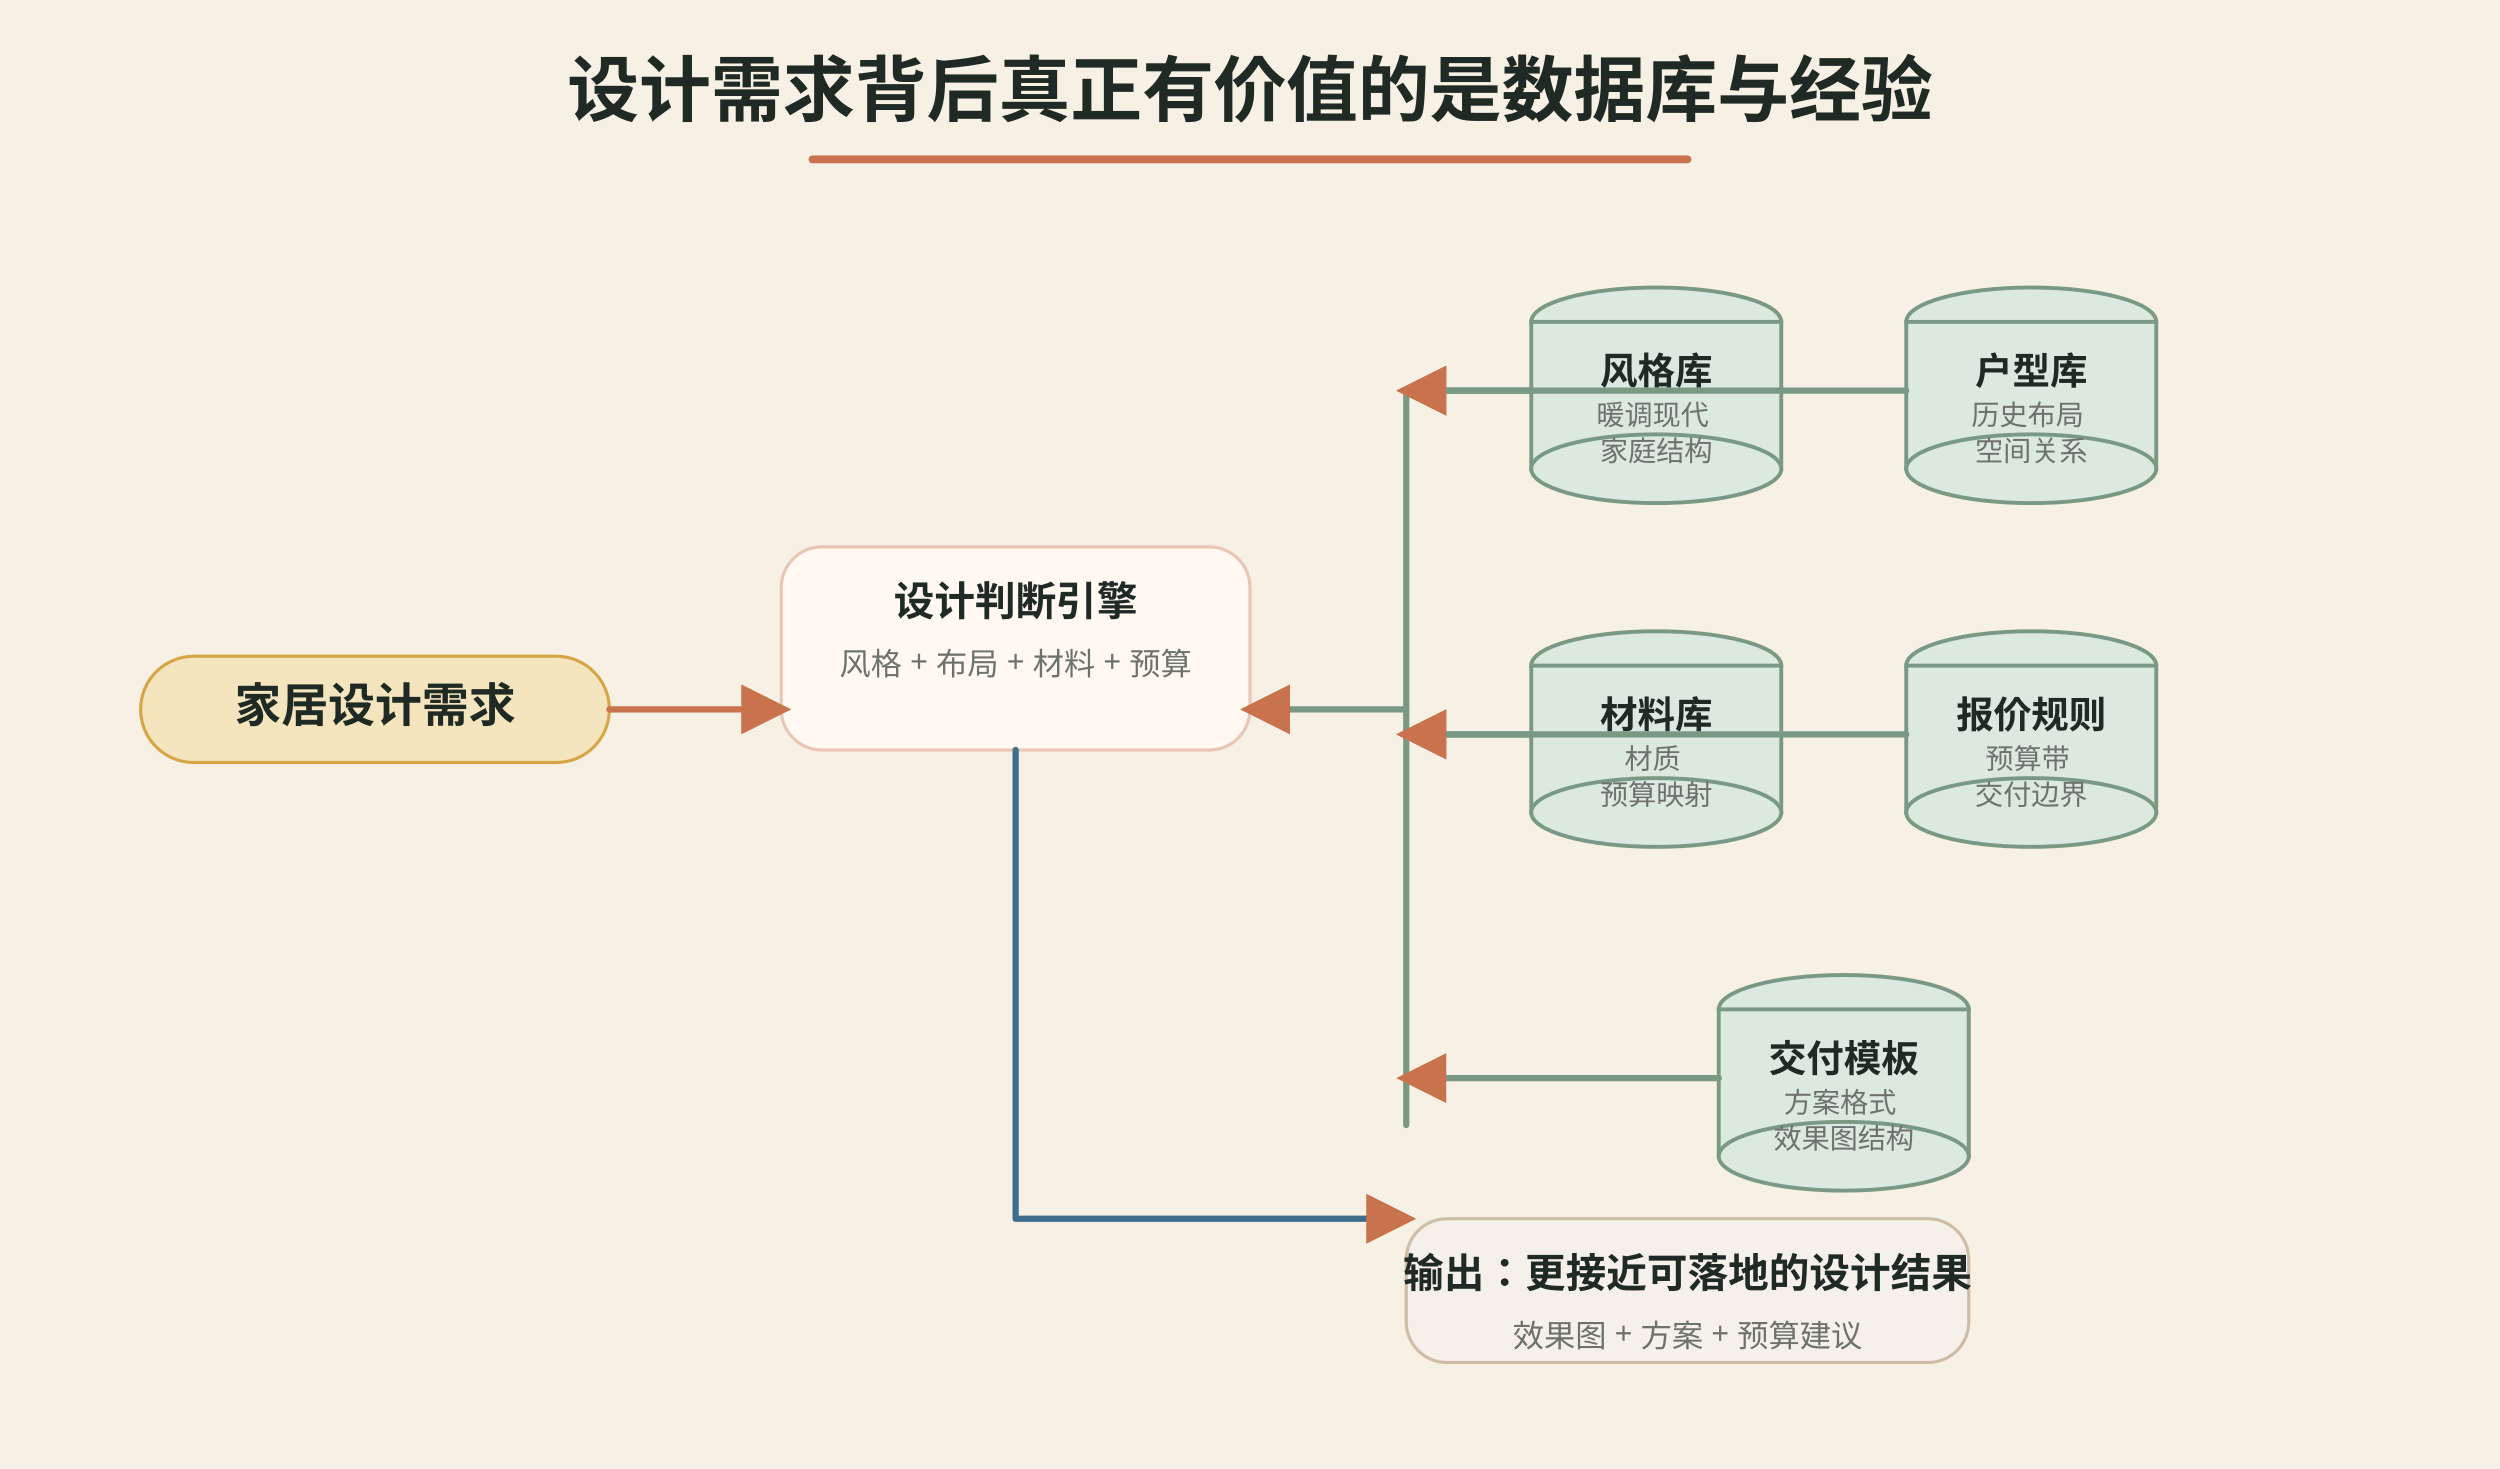
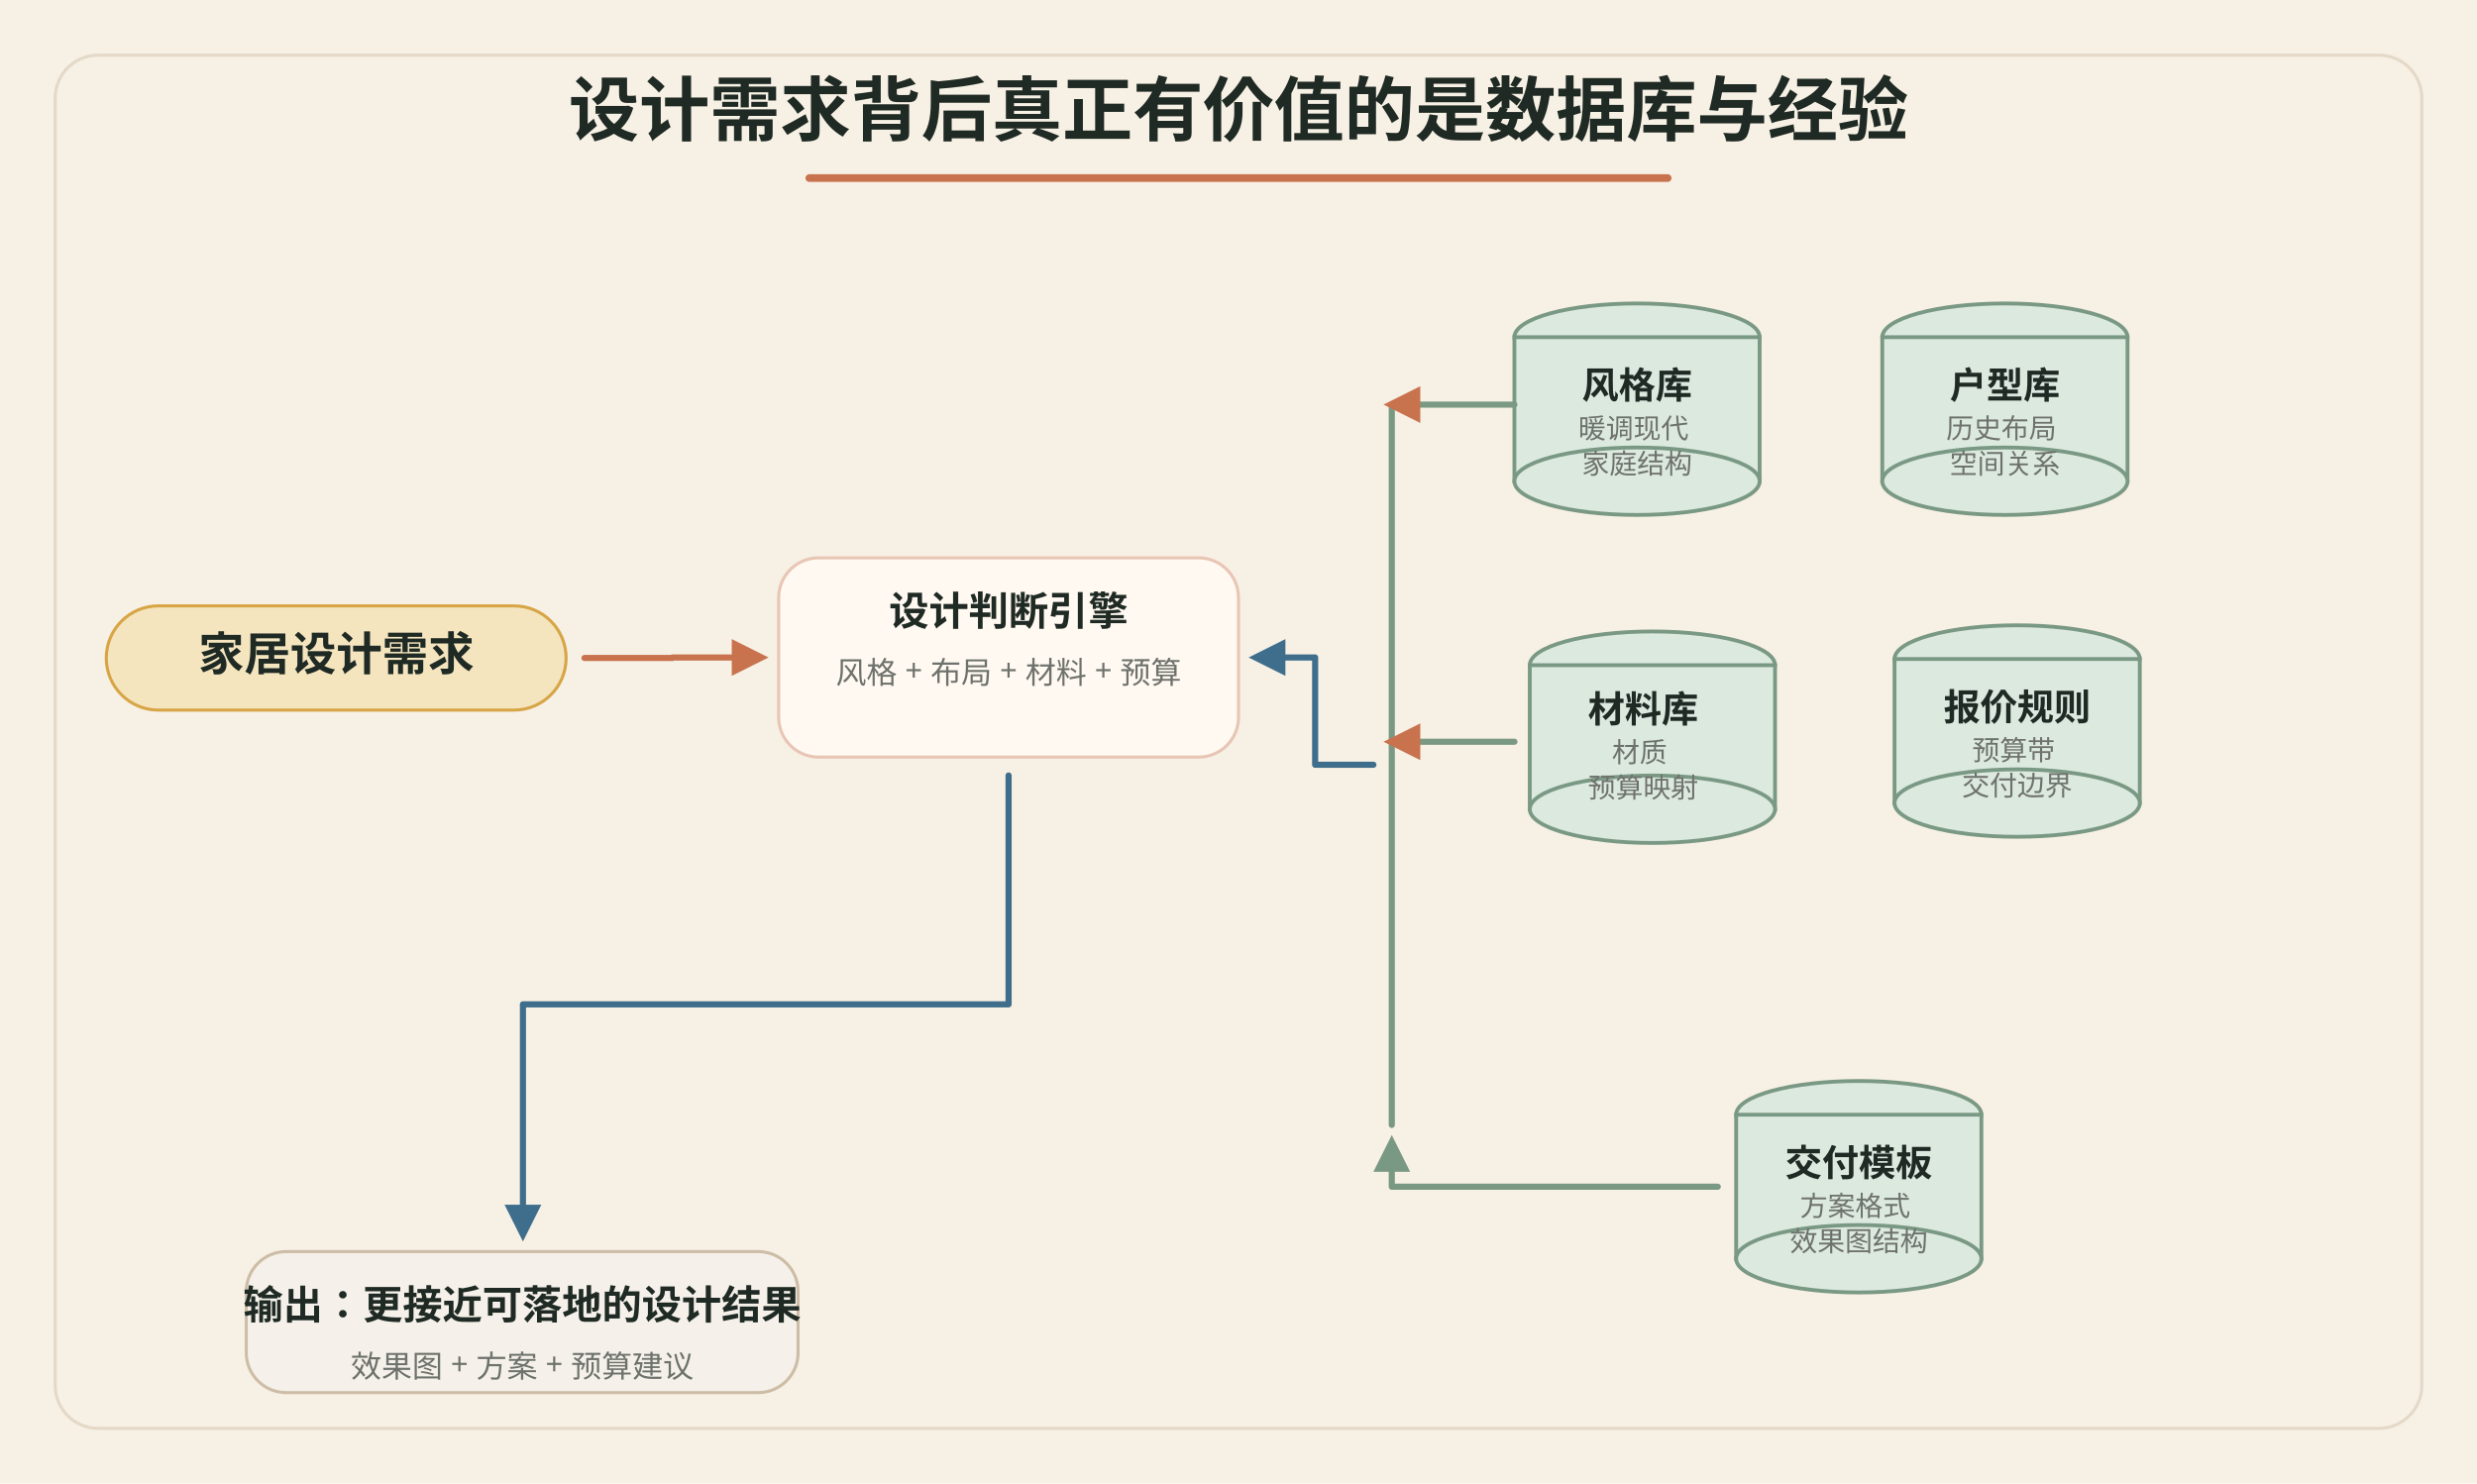
- <svg xmlns="http://www.w3.org/2000/svg" width="1600" height="940" viewBox="0 0 1600 940">
+ <svg xmlns="http://www.w3.org/2000/svg" width="1616" height="968" viewBox="0 0 1616 968">
  <defs>
-     <marker id="arrow" viewBox="0 0 10 10" refX="8" refY="5" markerWidth="8" markerHeight="8" orient="auto-start-reverse">
-       <path d="M 0 0 L 10 5 L 0 10 z" fill="#C8734E" />
+     <marker id="canvasArrowExport-_C8734E" viewBox="0 0 8 8" refX="6.2" refY="4" markerWidth="6" markerHeight="6" orient="auto-start-reverse">
+       <path d="M 0 0 L 8 4 L 0 8 z" fill="#C8734E" />
+     </marker>
+     <marker id="canvasArrowExport-_3F6E8C" viewBox="0 0 8 8" refX="6.2" refY="4" markerWidth="6" markerHeight="6" orient="auto-start-reverse">
+       <path d="M 0 0 L 8 4 L 0 8 z" fill="#3F6E8C" />
+     </marker>
+     <marker id="canvasArrowExport-_3f6e8c" viewBox="0 0 8 8" refX="6.2" refY="4" markerWidth="6" markerHeight="6" orient="auto-start-reverse">
+       <path d="M 0 0 L 8 4 L 0 8 z" fill="#3f6e8c" />
+     </marker>
+     <marker id="canvasArrowExport-_7a9984" viewBox="0 0 8 8" refX="6.2" refY="4" markerWidth="6" markerHeight="6" orient="auto-start-reverse">
+       <path d="M 0 0 L 8 4 L 0 8 z" fill="#7a9984" />
    </marker>
  </defs>
-   <rect x="0" y="0" width="1600" height="940" rx="0" ry="0" fill="#F7F0E4" stroke="none" stroke-width="2" />
-   <text x="800" y="74" text-anchor="middle" font-size="46" font-weight="700" font-family="'Noto Serif SC','Source Han Serif SC','Songti SC',serif" fill="#1F2A24">
-     <tspan x="800" y="74">设计需求背后真正有价值的是数据库与经验</tspan>
-   </text>
-   <line x1="520" y1="102" x2="1080" y2="102" stroke="#C8734E" stroke-width="5" stroke-linecap="round" />
-   <rect x="90" y="420" width="300" height="68" rx="34" ry="34" fill="#F4E5BF" stroke="#D7A545" stroke-width="2" />
-   <text x="240" y="462" text-anchor="middle" font-size="30" font-weight="600" font-family="'Noto Sans SC','PingFang SC','Microsoft YaHei',sans-serif" fill="#1F2A24">
-     <tspan x="240" y="462">家居设计需求</tspan>
-   </text>
-   <rect x="500" y="350" width="300" height="130" rx="26" ry="26" fill="#FFF9F1" stroke="#E8C5B5" stroke-width="2" />
-   <text x="650" y="394" text-anchor="middle" font-size="26" font-weight="700" font-family="'Noto Sans SC','PingFang SC','Microsoft YaHei',sans-serif" fill="#1F2A24">
-     <tspan x="650" y="394">设计判断引擎</tspan>
-   </text>
-   <text x="650" y="432" text-anchor="middle" font-size="20" font-weight="500" font-family="'Noto Sans SC','PingFang SC','Microsoft YaHei',sans-serif" fill="#6E726C">
-     <tspan x="650" y="432">风格 + 布局 + 材料 + 预算</tspan>
-   </text>
-   <ellipse cx="1060" cy="206" rx="80" ry="22" fill="#DCE9DF" stroke="#7A9984" stroke-width="2.5" />
-   <rect x="980" y="206" width="160" height="94" rx="0" ry="0" fill="#DCE9DF" stroke="#7A9984" stroke-width="2.5" />
-   <ellipse cx="1060" cy="300" rx="80" ry="22" fill="#DCE9DF" stroke="#7A9984" stroke-width="2.5" />
-   <text x="1060" y="246" text-anchor="middle" font-size="24" font-weight="700" font-family="'Noto Sans SC','PingFang SC','Microsoft YaHei',sans-serif" fill="#1F2A24">
-     <tspan x="1060" y="246">风格库</tspan>
-   </text>
-   <text x="1060" y="272" text-anchor="middle" font-size="18" font-weight="500" font-family="'Noto Sans SC','PingFang SC','Microsoft YaHei',sans-serif" fill="#6E726C">
-     <tspan x="1060" y="272">暖调现代</tspan>
-     <tspan x="1060" y="295.04">家庭结构</tspan>
-   </text>
-   <ellipse cx="1300" cy="206" rx="80" ry="22" fill="#DCE9DF" stroke="#7A9984" stroke-width="2.5" />
-   <rect x="1220" y="206" width="160" height="94" rx="0" ry="0" fill="#DCE9DF" stroke="#7A9984" stroke-width="2.5" />
-   <ellipse cx="1300" cy="300" rx="80" ry="22" fill="#DCE9DF" stroke="#7A9984" stroke-width="2.5" />
-   <text x="1300" y="246" text-anchor="middle" font-size="24" font-weight="700" font-family="'Noto Sans SC','PingFang SC','Microsoft YaHei',sans-serif" fill="#1F2A24">
-     <tspan x="1300" y="246">户型库</tspan>
-   </text>
-   <text x="1300" y="272" text-anchor="middle" font-size="18" font-weight="500" font-family="'Noto Sans SC','PingFang SC','Microsoft YaHei',sans-serif" fill="#6E726C">
-     <tspan x="1300" y="272">历史布局</tspan>
-     <tspan x="1300" y="295.04">空间关系</tspan>
-   </text>
-   <ellipse cx="1060" cy="426" rx="80" ry="22" fill="#DCE9DF" stroke="#7A9984" stroke-width="2.5" />
-   <rect x="980" y="426" width="160" height="94" rx="0" ry="0" fill="#DCE9DF" stroke="#7A9984" stroke-width="2.5" />
-   <ellipse cx="1060" cy="520" rx="80" ry="22" fill="#DCE9DF" stroke="#7A9984" stroke-width="2.5" />
-   <text x="1060" y="466" text-anchor="middle" font-size="24" font-weight="700" font-family="'Noto Sans SC','PingFang SC','Microsoft YaHei',sans-serif" fill="#1F2A24">
-     <tspan x="1060" y="466">材料库</tspan>
-   </text>
-   <text x="1060" y="492" text-anchor="middle" font-size="18" font-weight="500" font-family="'Noto Sans SC','PingFang SC','Microsoft YaHei',sans-serif" fill="#6E726C">
-     <tspan x="1060" y="492">材质</tspan>
-     <tspan x="1060" y="515.04">预算映射</tspan>
-   </text>
-   <ellipse cx="1300" cy="426" rx="80" ry="22" fill="#DCE9DF" stroke="#7A9984" stroke-width="2.5" />
-   <rect x="1220" y="426" width="160" height="94" rx="0" ry="0" fill="#DCE9DF" stroke="#7A9984" stroke-width="2.5" />
-   <ellipse cx="1300" cy="520" rx="80" ry="22" fill="#DCE9DF" stroke="#7A9984" stroke-width="2.5" />
-   <text x="1300" y="466" text-anchor="middle" font-size="24" font-weight="700" font-family="'Noto Sans SC','PingFang SC','Microsoft YaHei',sans-serif" fill="#1F2A24">
-     <tspan x="1300" y="466">报价规则</tspan>
-   </text>
-   <text x="1300" y="492" text-anchor="middle" font-size="18" font-weight="500" font-family="'Noto Sans SC','PingFang SC','Microsoft YaHei',sans-serif" fill="#6E726C">
-     <tspan x="1300" y="492">预算带</tspan>
-     <tspan x="1300" y="515.04">交付边界</tspan>
-   </text>
-   <ellipse cx="1180" cy="646" rx="80" ry="22" fill="#DCE9DF" stroke="#7A9984" stroke-width="2.5" />
-   <rect x="1100" y="646" width="160" height="94" rx="0" ry="0" fill="#DCE9DF" stroke="#7A9984" stroke-width="2.5" />
-   <ellipse cx="1180" cy="740" rx="80" ry="22" fill="#DCE9DF" stroke="#7A9984" stroke-width="2.5" />
-   <text x="1180" y="686" text-anchor="middle" font-size="24" font-weight="700" font-family="'Noto Sans SC','PingFang SC','Microsoft YaHei',sans-serif" fill="#1F2A24">
-     <tspan x="1180" y="686">交付模板</tspan>
-   </text>
-   <text x="1180" y="712" text-anchor="middle" font-size="18" font-weight="500" font-family="'Noto Sans SC','PingFang SC','Microsoft YaHei',sans-serif" fill="#6E726C">
-     <tspan x="1180" y="712">方案格式</tspan>
-     <tspan x="1180" y="735.04">效果图结构</tspan>
-   </text>
-   <rect x="900" y="780" width="360" height="92" rx="26" ry="26" fill="#F5F1EA" stroke="#CDBDA7" stroke-width="2" />
-   <text x="1080" y="824" text-anchor="middle" font-size="26" font-weight="700" font-family="'Noto Sans SC','PingFang SC','Microsoft YaHei',sans-serif" fill="#1F2A24">
-     <tspan x="1080" y="824">输出：更接近可落地的设计结果</tspan>
-   </text>
-   <text x="1080" y="862" text-anchor="middle" font-size="20" font-weight="500" font-family="'Noto Sans SC','PingFang SC','Microsoft YaHei',sans-serif" fill="#6E726C">
-     <tspan x="1080" y="862">效果图 + 方案 + 预算建议</tspan>
-   </text>
-   <polyline points="390,454 500,454" fill="none" stroke="#C8734E" stroke-width="4" stroke-linecap="round" stroke-linejoin="round" marker-end="url(#arrow)" />
-   <polyline points="900,250 900,720" fill="none" stroke="#7A9984" stroke-width="4" stroke-linecap="round" stroke-linejoin="round" />
-   <polyline points="980,250 900,250" fill="none" stroke="#7A9984" stroke-width="4" stroke-linecap="round" stroke-linejoin="round" marker-end="url(#arrow)" />
-   <polyline points="1220,250 900,250" fill="none" stroke="#7A9984" stroke-width="4" stroke-linecap="round" stroke-linejoin="round" marker-end="url(#arrow)" />
-   <polyline points="980,470 900,470" fill="none" stroke="#7A9984" stroke-width="4" stroke-linecap="round" stroke-linejoin="round" marker-end="url(#arrow)" />
-   <polyline points="1220,470 900,470" fill="none" stroke="#7A9984" stroke-width="4" stroke-linecap="round" stroke-linejoin="round" marker-end="url(#arrow)" />
-   <polyline points="1100,690 900,690" fill="none" stroke="#7A9984" stroke-width="4" stroke-linecap="round" stroke-linejoin="round" marker-end="url(#arrow)" />
-   <polyline points="900,454 800,454" fill="none" stroke="#7A9984" stroke-width="4" stroke-linecap="round" stroke-linejoin="round" marker-end="url(#arrow)" />
-   <polyline points="650,480 650,780 900,780" fill="none" stroke="#3F6E8C" stroke-width="4" stroke-linecap="round" stroke-linejoin="round" marker-end="url(#arrow)" />
+   <rect x="0" y="0" width="1616" height="968" fill="#f7f0e4" />
+   <g transform="translate(-96, -96.8)">
+     <svg width="1568" height="920" viewBox="16 10 1568 920" x="120" y="120.8" preserveAspectRatio="xMidYMid meet">
+       <defs>
+         <marker id="arrow" viewBox="0 0 8 8" refX="6.2" refY="4" markerWidth="6" markerHeight="6" orient="auto-start-reverse">
+           <path d="M 0 0 L 8 4 L 0 8 z" fill="#C8734E" />
+         </marker>
+       </defs>
+       <g data-editor-group="component" data-editor-name="export-frame">
+         <rect x="28" y="22" width="1544" height="896" rx="28" ry="28" fill="none" stroke="#CDBDA7" stroke-width="2" opacity="0.45" />
+       </g>
+     </svg>
+     <svg width="899" height="105" viewBox="351 9 899 105" x="455" y="120" preserveAspectRatio="xMidYMid meet">
+       <defs>
+         <marker id="arrow" viewBox="0 0 8 8" refX="6.2" refY="4" markerWidth="6" markerHeight="6" orient="auto-start-reverse">
+           <path d="M 0 0 L 8 4 L 0 8 z" fill="#C8734E" />
+         </marker>
+       </defs>
+       <g data-editor-group="component" data-editor-name="title-block">
+         <g data-editor-subitem="true" data-editor-subitem-name="title">
+           <text x="800" y="74" text-anchor="middle" font-size="46" font-weight="700" font-family="'Noto Serif SC','Source Han Serif SC','Songti SC',serif" fill="#1F2A24">
+             <tspan x="800" y="74" text-anchor="middle">设计需求背后真正有价值的是数据库与经验</tspan>
+           </text>
+         </g>
+         <g data-editor-subitem="true" data-editor-subitem-name="underline">
+           <line x1="520" y1="102" x2="1080" y2="102" stroke="#C8734E" stroke-width="5" stroke-linecap="round" />
+         </g>
+       </g>
+     </svg>
+     <svg width="324" height="92" viewBox="78 408 324 92" x="153.333" y="480.133" preserveAspectRatio="xMidYMid meet">
+       <defs>
+         <marker id="arrow" viewBox="0 0 8 8" refX="6.2" refY="4" markerWidth="6" markerHeight="6" orient="auto-start-reverse">
+           <path d="M 0 0 L 8 4 L 0 8 z" fill="#C8734E" />
+         </marker>
+       </defs>
+       <g data-editor-group="component" data-editor-name="chip:家居设计需求">
+         <g data-editor-subitem="true" data-editor-subitem-name="chip-shell">
+           <rect x="90" y="420" width="300" height="68" rx="34" ry="34" fill="#F4E5BF" stroke="#D7A545" stroke-width="2" />
+         </g>
+         <g data-editor-subitem="true" data-editor-subitem-name="chip-label">
+           <text x="240" y="462" text-anchor="middle" font-size="30" font-weight="600" font-family="'Noto Sans SC','PingFang SC','Microsoft YaHei',sans-serif" fill="#1F2A24">
+             <tspan x="240" y="462" text-anchor="middle">家居设计需求</tspan>
+           </text>
+         </g>
+       </g>
+     </svg>
+     <svg width="324" height="154" viewBox="488 338 324 154" x="592" y="448.8" preserveAspectRatio="xMidYMid meet">
+       <defs>
+         <marker id="arrow" viewBox="0 0 8 8" refX="6.2" refY="4" markerWidth="6" markerHeight="6" orient="auto-start-reverse">
+           <path d="M 0 0 L 8 4 L 0 8 z" fill="#C8734E" />
+         </marker>
+       </defs>
+       <g data-editor-group="component" data-editor-name="module:设计判断引擎">
+         <g data-editor-subitem="true" data-editor-subitem-name="module-shell">
+           <rect x="500" y="350" width="300" height="130" rx="26" ry="26" fill="#FFF9F1" stroke="#E8C5B5" stroke-width="2" />
+         </g>
+         <g data-editor-subitem="true" data-editor-subitem-name="module-title">
+           <text x="650" y="394" text-anchor="middle" font-size="26" font-weight="700" font-family="'Noto Sans SC','PingFang SC','Microsoft YaHei',sans-serif" fill="#1F2A24">
+             <tspan x="650" y="394" text-anchor="middle">设计判断引擎</tspan>
+           </text>
+         </g>
+         <g data-editor-subitem="true" data-editor-subitem-name="module-body">
+           <text x="650" y="432" text-anchor="middle" font-size="20" font-weight="500" font-family="'Noto Sans SC','PingFang SC','Microsoft YaHei',sans-serif" fill="#6E726C">
+             <tspan x="650" y="432" text-anchor="middle">风格 + 布局 + 材料 + 预算</tspan>
+           </text>
+         </g>
+       </g>
+     </svg>
+     <svg width="184" height="162" viewBox="968 172 184 162" x="1072" y="282.8" preserveAspectRatio="xMidYMid meet">
+       <defs>
+         <marker id="arrow" viewBox="0 0 8 8" refX="6.2" refY="4" markerWidth="6" markerHeight="6" orient="auto-start-reverse">
+           <path d="M 0 0 L 8 4 L 0 8 z" fill="#C8734E" />
+         </marker>
+       </defs>
+       <g data-editor-group="component" data-editor-name="database:风格库">
+         <g data-editor-subitem="true" data-editor-subitem-name="database-shell">
+           <ellipse cx="1060" cy="206" rx="80" ry="22" fill="#DCE9DF" stroke="#7A9984" stroke-width="2.5" />
+           <rect x="980" y="206" width="160" height="94" rx="0" ry="0" fill="#DCE9DF" stroke="#7A9984" stroke-width="2.5" />
+           <ellipse cx="1060" cy="300" rx="80" ry="22" fill="#DCE9DF" stroke="#7A9984" stroke-width="2.5" />
+         </g>
+         <g data-editor-subitem="true" data-editor-subitem-name="database-label">
+           <text x="1060" y="246" text-anchor="middle" font-size="24" font-weight="700" font-family="'Noto Sans SC','PingFang SC','Microsoft YaHei',sans-serif" fill="#1F2A24">
+             <tspan x="1060" y="246" text-anchor="middle">风格库</tspan>
+           </text>
+         </g>
+         <g data-editor-subitem="true" data-editor-subitem-name="database-body">
+           <text x="1060" y="272" text-anchor="middle" font-size="18" font-weight="500" font-family="'Noto Sans SC','PingFang SC','Microsoft YaHei',sans-serif" fill="#6E726C">
+             <tspan x="1060" y="272" text-anchor="middle">暖调现代</tspan>
+             <tspan x="1060" y="295.04" text-anchor="middle">家庭结构</tspan>
+           </text>
+         </g>
+       </g>
+     </svg>
+     <svg width="184" height="162" viewBox="1208 172 184 162" x="1312" y="282.8" preserveAspectRatio="xMidYMid meet">
+       <defs>
+         <marker id="arrow" viewBox="0 0 8 8" refX="6.2" refY="4" markerWidth="6" markerHeight="6" orient="auto-start-reverse">
+           <path d="M 0 0 L 8 4 L 0 8 z" fill="#C8734E" />
+         </marker>
+       </defs>
+       <g data-editor-group="component" data-editor-name="database:户型库">
+         <g data-editor-subitem="true" data-editor-subitem-name="database-shell">
+           <ellipse cx="1300" cy="206" rx="80" ry="22" fill="#DCE9DF" stroke="#7A9984" stroke-width="2.5" />
+           <rect x="1220" y="206" width="160" height="94" rx="0" ry="0" fill="#DCE9DF" stroke="#7A9984" stroke-width="2.5" />
+           <ellipse cx="1300" cy="300" rx="80" ry="22" fill="#DCE9DF" stroke="#7A9984" stroke-width="2.5" />
+         </g>
+         <g data-editor-subitem="true" data-editor-subitem-name="database-label">
+           <text x="1300" y="246" text-anchor="middle" font-size="24" font-weight="700" font-family="'Noto Sans SC','PingFang SC','Microsoft YaHei',sans-serif" fill="#1F2A24">
+             <tspan x="1300" y="246" text-anchor="middle">户型库</tspan>
+           </text>
+         </g>
+         <g data-editor-subitem="true" data-editor-subitem-name="database-body">
+           <text x="1300" y="272" text-anchor="middle" font-size="18" font-weight="500" font-family="'Noto Sans SC','PingFang SC','Microsoft YaHei',sans-serif" fill="#6E726C">
+             <tspan x="1300" y="272" text-anchor="middle">历史布局</tspan>
+             <tspan x="1300" y="295.04" text-anchor="middle">空间关系</tspan>
+           </text>
+         </g>
+       </g>
+     </svg>
+     <svg width="184" height="162" viewBox="968 392 184 162" x="1076" y="494.133" preserveAspectRatio="xMidYMid meet">
+       <defs>
+         <marker id="arrow" viewBox="0 0 8 8" refX="6.2" refY="4" markerWidth="6" markerHeight="6" orient="auto-start-reverse">
+           <path d="M 0 0 L 8 4 L 0 8 z" fill="#C8734E" />
+         </marker>
+       </defs>
+       <g data-editor-group="component" data-editor-name="database:材料库">
+         <g data-editor-subitem="true" data-editor-subitem-name="database-shell" transform="translate(6.04 2.69)">
+           <ellipse cx="1060" cy="426" rx="80" ry="22" fill="#DCE9DF" stroke="#7A9984" stroke-width="2.5" />
+           <rect x="980" y="426" width="160" height="94" rx="0" ry="0" fill="#DCE9DF" stroke="#7A9984" stroke-width="2.5" />
+           <ellipse cx="1060" cy="520" rx="80" ry="22" fill="#DCE9DF" stroke="#7A9984" stroke-width="2.5" />
+         </g>
+         <g data-editor-subitem="true" data-editor-subitem-name="database-label">
+           <text x="1060" y="466" text-anchor="middle" font-size="24" font-weight="700" font-family="'Noto Sans SC','PingFang SC','Microsoft YaHei',sans-serif" fill="#1F2A24">
+             <tspan x="1060" y="466" text-anchor="middle">材料库</tspan>
+           </text>
+         </g>
+         <g data-editor-subitem="true" data-editor-subitem-name="database-body">
+           <text x="1060" y="492" text-anchor="middle" font-size="18" font-weight="500" font-family="'Noto Sans SC','PingFang SC','Microsoft YaHei',sans-serif" fill="#6E726C">
+             <tspan x="1060" y="492" text-anchor="middle">材质</tspan>
+             <tspan x="1060" y="515.04" text-anchor="middle">预算映射</tspan>
+           </text>
+         </g>
+       </g>
+     </svg>
+     <svg width="184" height="162" viewBox="1208 392 184 162" x="1320" y="492.8" preserveAspectRatio="xMidYMid meet">
+       <defs>
+         <marker id="arrow" viewBox="0 0 8 8" refX="6.2" refY="4" markerWidth="6" markerHeight="6" orient="auto-start-reverse">
+           <path d="M 0 0 L 8 4 L 0 8 z" fill="#C8734E" />
+         </marker>
+       </defs>
+       <g data-editor-group="component" data-editor-name="database:报价规则">
+         <g data-editor-subitem="true" data-editor-subitem-name="database-shell">
+           <ellipse cx="1300" cy="426" rx="80" ry="22" fill="#DCE9DF" stroke="#7A9984" stroke-width="2.5" />
+           <rect x="1220" y="426" width="160" height="94" rx="0" ry="0" fill="#DCE9DF" stroke="#7A9984" stroke-width="2.5" />
+           <ellipse cx="1300" cy="520" rx="80" ry="22" fill="#DCE9DF" stroke="#7A9984" stroke-width="2.5" />
+         </g>
+         <g data-editor-subitem="true" data-editor-subitem-name="database-label">
+           <text x="1300" y="466" text-anchor="middle" font-size="24" font-weight="700" font-family="'Noto Sans SC','PingFang SC','Microsoft YaHei',sans-serif" fill="#1F2A24">
+             <tspan x="1300" y="466" text-anchor="middle">报价规则</tspan>
+           </text>
+         </g>
+         <g data-editor-subitem="true" data-editor-subitem-name="database-body">
+           <text x="1300" y="492" text-anchor="middle" font-size="18" font-weight="500" font-family="'Noto Sans SC','PingFang SC','Microsoft YaHei',sans-serif" fill="#6E726C">
+             <tspan x="1300" y="492" text-anchor="middle">预算带</tspan>
+             <tspan x="1300" y="515.04" text-anchor="middle">交付边界</tspan>
+           </text>
+         </g>
+       </g>
+     </svg>
+     <svg width="184" height="162" viewBox="1088 612 184 162" x="1216.667" y="790.133" preserveAspectRatio="xMidYMid meet">
+       <defs>
+         <marker id="arrow" viewBox="0 0 8 8" refX="6.2" refY="4" markerWidth="6" markerHeight="6" orient="auto-start-reverse">
+           <path d="M 0 0 L 8 4 L 0 8 z" fill="#C8734E" />
+         </marker>
+       </defs>
+       <g data-editor-group="component" data-editor-name="database:交付模板">
+         <g data-editor-subitem="true" data-editor-subitem-name="database-shell">
+           <ellipse cx="1180" cy="646" rx="80" ry="22" fill="#DCE9DF" stroke="#7A9984" stroke-width="2.5" />
+           <rect x="1100" y="646" width="160" height="94" rx="0" ry="0" fill="#DCE9DF" stroke="#7A9984" stroke-width="2.5" />
+           <ellipse cx="1180" cy="740" rx="80" ry="22" fill="#DCE9DF" stroke="#7A9984" stroke-width="2.5" />
+         </g>
+         <g data-editor-subitem="true" data-editor-subitem-name="database-label">
+           <text x="1180" y="686" text-anchor="middle" font-size="24" font-weight="700" font-family="'Noto Sans SC','PingFang SC','Microsoft YaHei',sans-serif" fill="#1F2A24">
+             <tspan x="1180" y="686" text-anchor="middle">交付模板</tspan>
+           </text>
+         </g>
+         <g data-editor-subitem="true" data-editor-subitem-name="database-body">
+           <text x="1180" y="712" text-anchor="middle" font-size="18" font-weight="500" font-family="'Noto Sans SC','PingFang SC','Microsoft YaHei',sans-serif" fill="#6E726C">
+             <tspan x="1180" y="712" text-anchor="middle">方案格式</tspan>
+             <tspan x="1180" y="735.04" text-anchor="middle">效果图结构</tspan>
+           </text>
+         </g>
+       </g>
+     </svg>
+     <svg width="389" height="116" viewBox="886 768 389 116" x="242.667" y="901.467" preserveAspectRatio="xMidYMid meet">
+       <defs>
+         <marker id="arrow" viewBox="0 0 8 8" refX="6.2" refY="4" markerWidth="6" markerHeight="6" orient="auto-start-reverse">
+           <path d="M 0 0 L 8 4 L 0 8 z" fill="#C8734E" />
+         </marker>
+       </defs>
+       <g data-editor-group="component" data-editor-name="module:输出：更接近可落地的设计结果">
+         <g data-editor-subitem="true" data-editor-subitem-name="module-shell">
+           <rect x="900" y="780" width="360" height="92" rx="26" ry="26" fill="#F5F1EA" stroke="#CDBDA7" stroke-width="2" />
+         </g>
+         <g data-editor-subitem="true" data-editor-subitem-name="module-title">
+           <text x="1080" y="824" text-anchor="middle" font-size="26" font-weight="700" font-family="'Noto Sans SC','PingFang SC','Microsoft YaHei',sans-serif" fill="#1F2A24">
+             <tspan x="1080" y="824" text-anchor="middle">输出：更接近可落地的设计结果</tspan>
+           </text>
+         </g>
+         <g data-editor-subitem="true" data-editor-subitem-name="module-body">
+           <text x="1080" y="862" text-anchor="middle" font-size="20" font-weight="500" font-family="'Noto Sans SC','PingFang SC','Microsoft YaHei',sans-serif" fill="#6E726C">
+             <tspan x="1080" y="862" text-anchor="middle">效果图 + 方案 + 预算建议</tspan>
+           </text>
+         </g>
+       </g>
+     </svg>
+     <svg width="24" height="494" viewBox="888 238 24 494" x="992" y="348.8" preserveAspectRatio="xMidYMid meet">
+       <defs>
+         <marker id="arrow" viewBox="0 0 8 8" refX="6.2" refY="4" markerWidth="6" markerHeight="6" orient="auto-start-reverse">
+           <path d="M 0 0 L 8 4 L 0 8 z" fill="#C8734E" />
+         </marker>
+       </defs>
+       <polyline points="900,250 900,720" fill="none" stroke="#7A9984" stroke-width="4" stroke-linecap="round" stroke-linejoin="round" />
+     </svg>
+     <svg width="104" height="24" viewBox="888 238 104 24" x="992" y="348.8" preserveAspectRatio="xMidYMid meet">
+       <defs>
+         <marker id="arrow" viewBox="0 0 8 8" refX="6.2" refY="4" markerWidth="6" markerHeight="6" orient="auto-start-reverse">
+           <path d="M 0 0 L 8 4 L 0 8 z" fill="#C8734E" />
+         </marker>
+       </defs>
+       <polyline points="980,250 900,250" fill="none" stroke="#7A9984" stroke-width="4" stroke-linecap="round" stroke-linejoin="round" marker-end="url(#arrow)" />
+     </svg>
+     <svg width="104" height="24" viewBox="888 458 104 24" x="992" y="568.8" preserveAspectRatio="xMidYMid meet">
+       <defs>
+         <marker id="arrow" viewBox="0 0 8 8" refX="6.2" refY="4" markerWidth="6" markerHeight="6" orient="auto-start-reverse">
+           <path d="M 0 0 L 8 4 L 0 8 z" fill="#C8734E" />
+         </marker>
+       </defs>
+       <polyline points="980,470 900,470" fill="none" stroke="#7A9984" stroke-width="4" stroke-linecap="round" stroke-linejoin="round" marker-end="url(#arrow)" />
+     </svg>
+     <polyline points="477.333,526.133 505.333,526.133 534.667,526.133 534.667,525.8 564,525.8 592,525.8" fill="none" stroke="#C8734E" stroke-width="4" stroke-linecap="round" stroke-linejoin="round" stroke-dasharray="" marker-end="url(#canvasArrowExport-_C8734E)" />
+     <polyline points="754,602.8 754,630.8 754,752.133 437.167,752.133 437.167,873.467 437.167,901.467" fill="none" stroke="#3F6E8C" stroke-width="4" stroke-linecap="round" stroke-linejoin="round" stroke-dasharray="" marker-end="url(#canvasArrowExport-_3F6E8C)" />
+     <polyline points="992,595.8 964,595.8 954,595.8 954,525.8 944,525.8 916,525.8" fill="none" stroke="#3f6e8c" stroke-width="4" stroke-linecap="round" stroke-linejoin="round" stroke-dasharray="" marker-end="url(#canvasArrowExport-_3f6e8c)" />
+     <polyline points="1216.667,871.133 1188.667,871.133 1004,871.133 1004,870.8 1004,842.8" fill="none" stroke="#7a9984" stroke-width="4" stroke-linecap="round" stroke-linejoin="round" stroke-dasharray="" marker-end="url(#canvasArrowExport-_7a9984)" />
+   </g>
</svg>
